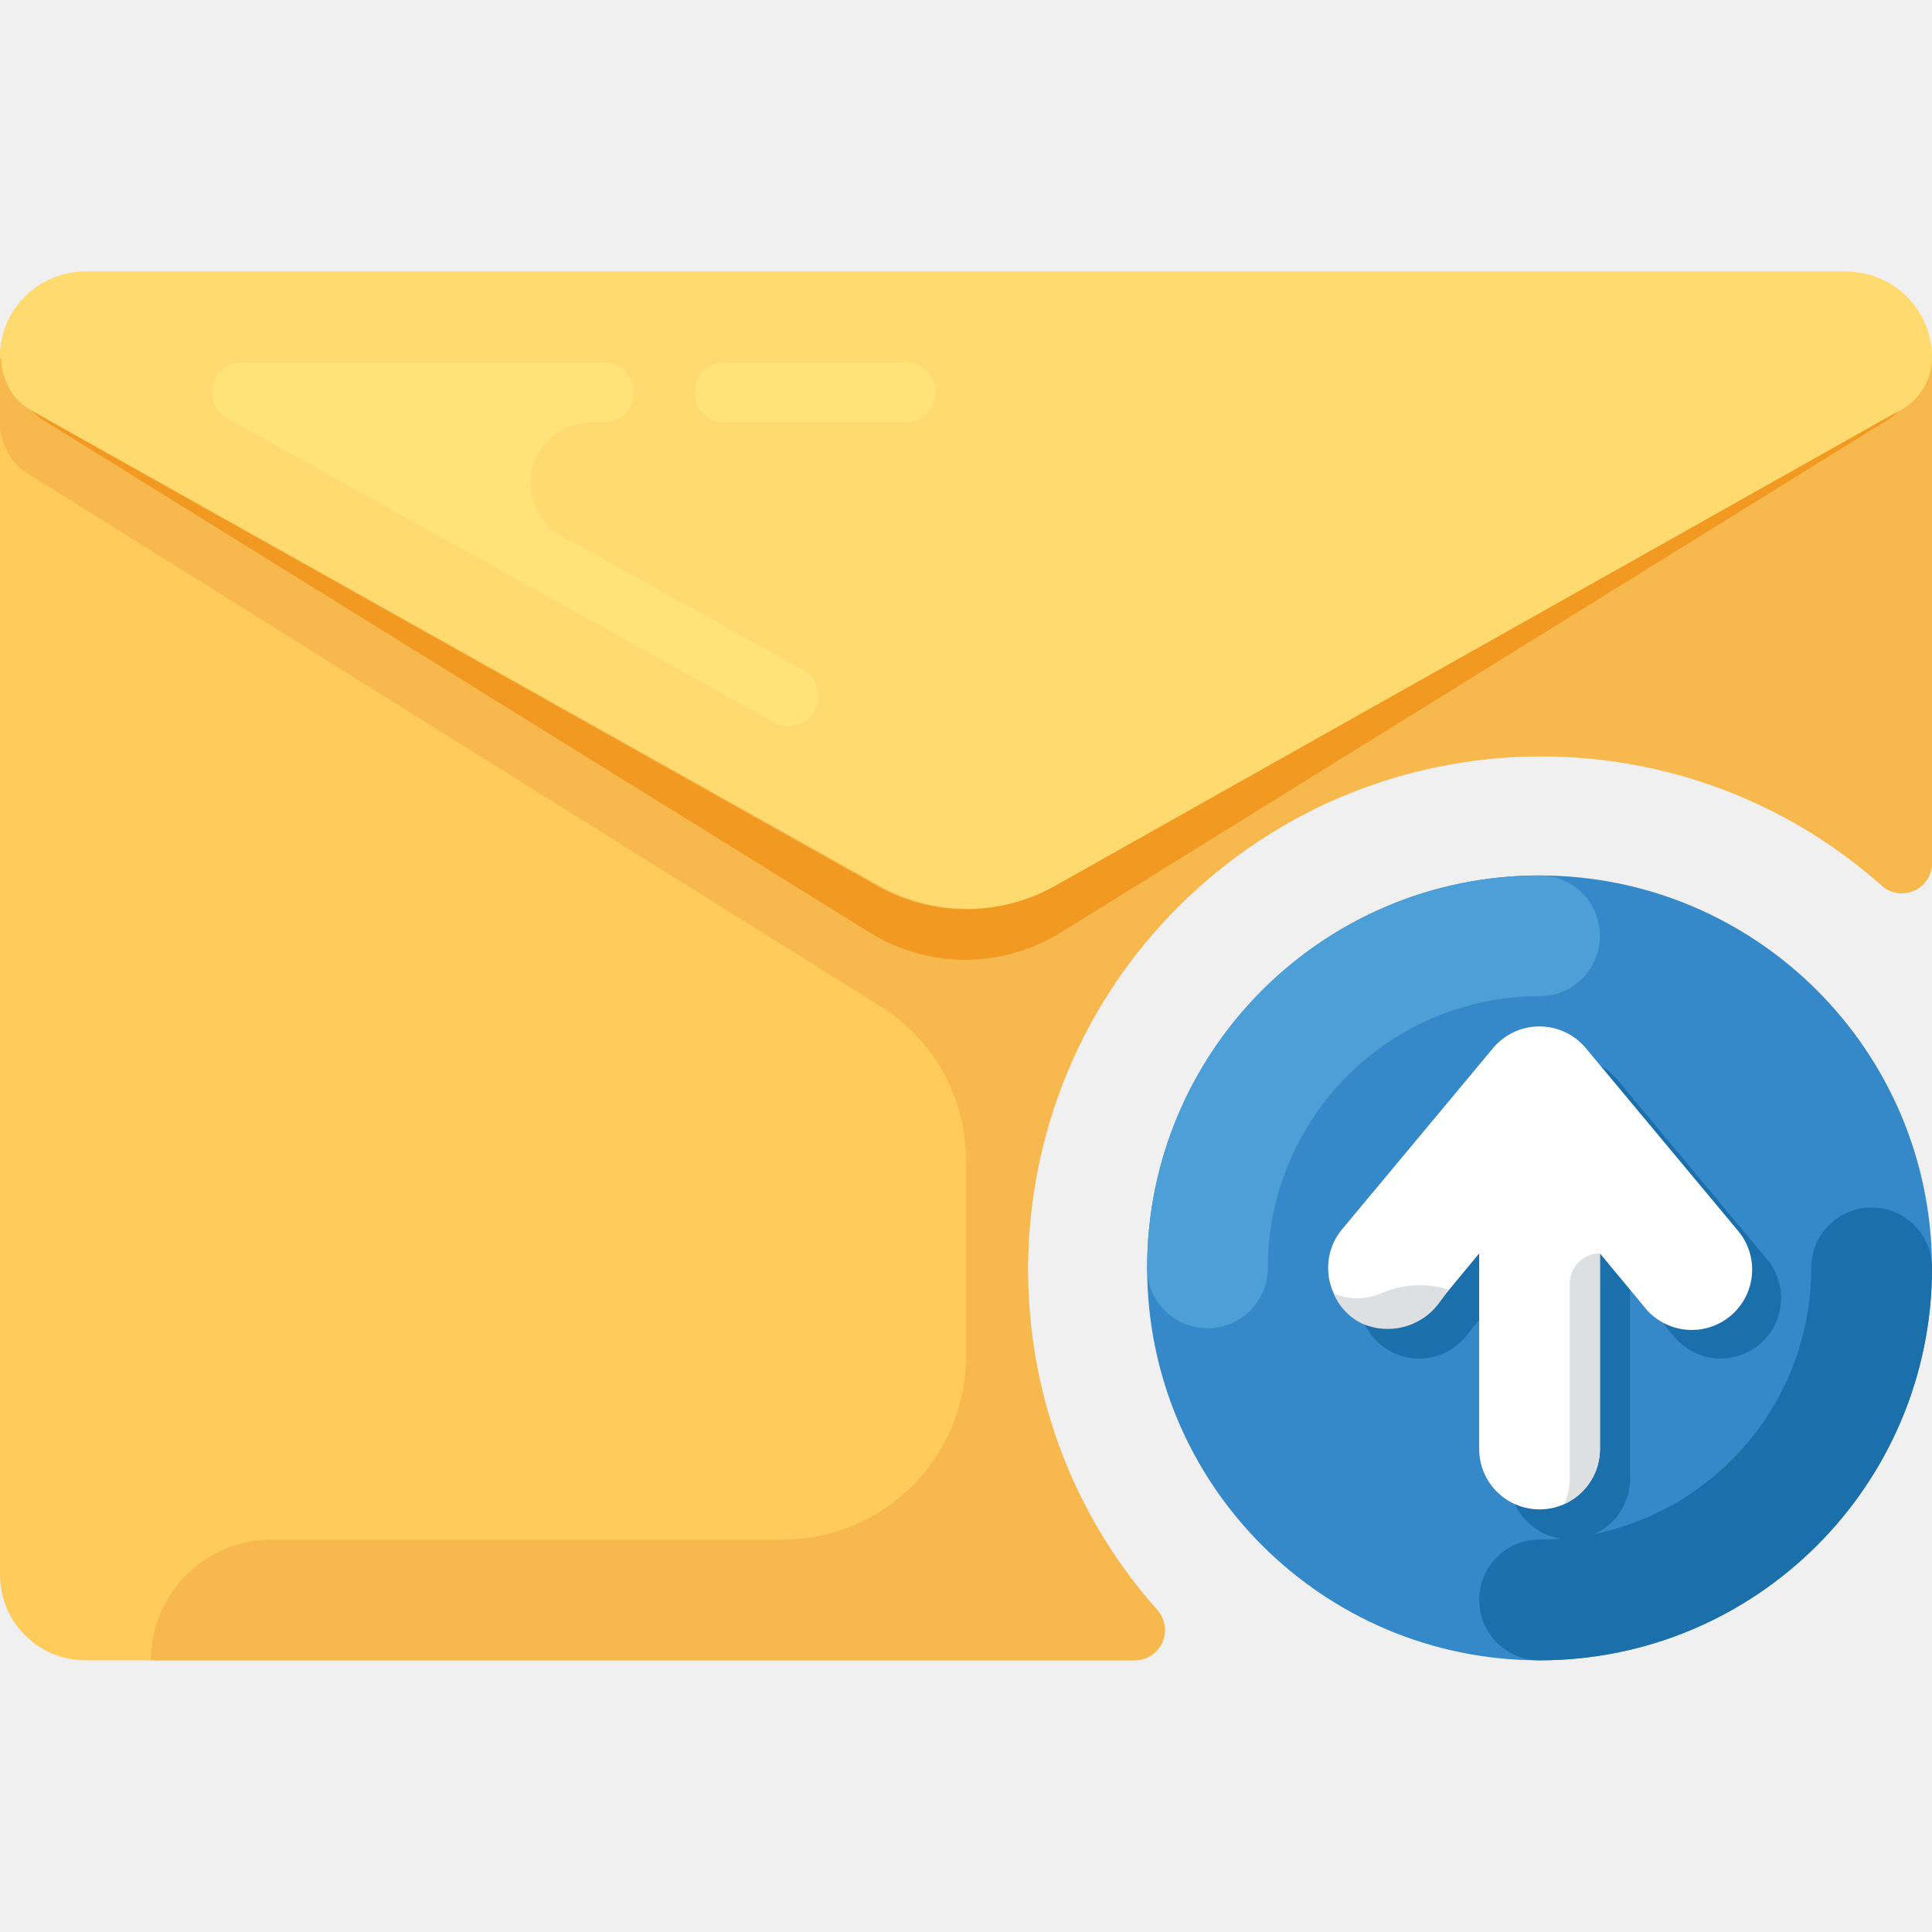
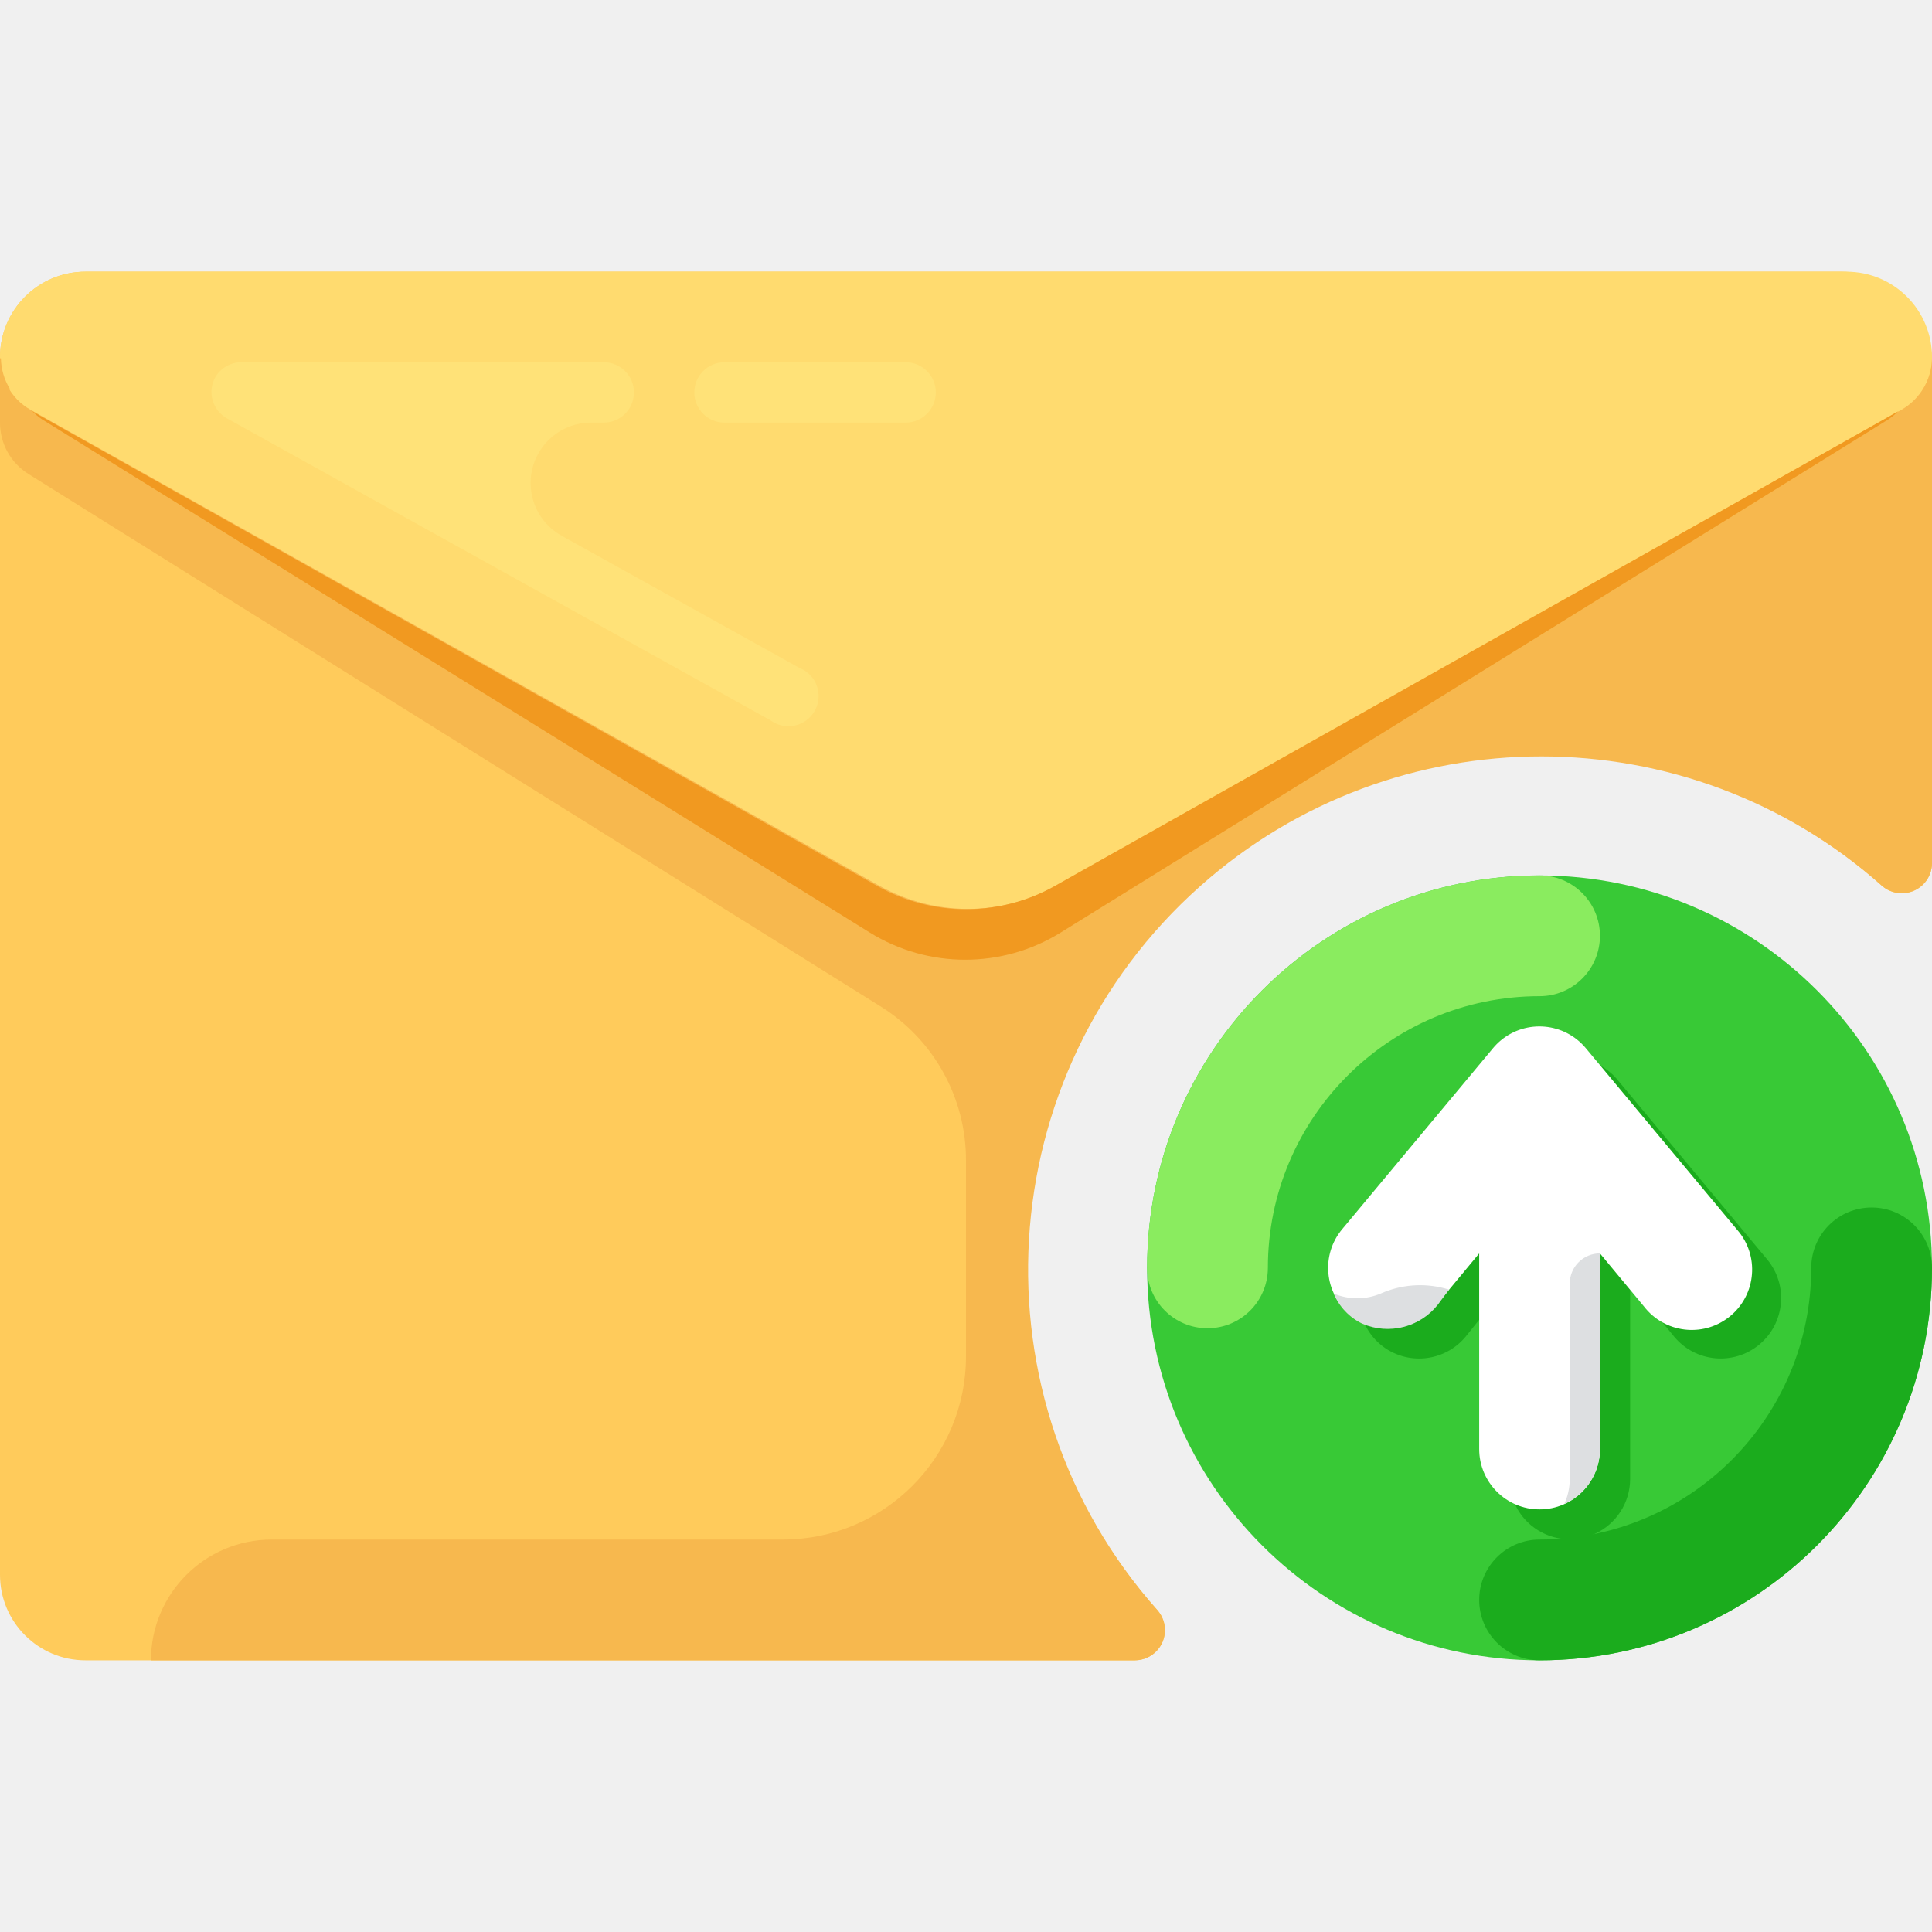
- <svg xmlns="http://www.w3.org/2000/svg" height="800px" width="800px" version="1.1" id="Layer_1" viewBox="0 0 512 512" xml:space="preserve">
-   <circle style="fill:#3689C9;" cx="408" cy="336.003" r="103.998" />
-   <g>
-     <path style="fill:#1B6FAB;" d="M392,332.159l-11.68,14.08c-4.596,5.48-12.272,7.245-18.8,4.32c0.984,2.224,2.461,4.194,4.32,5.76   c6.789,5.656,16.877,4.739,22.535-2.049c0.008-0.01,0.017-0.021,0.026-0.03l3.6-4.48V332.159z" />
-     <path style="fill:#1B6FAB;" d="M468.319,333.76l-40-48c-1.23-1.389-2.691-2.552-4.32-3.44l36.24,43.44   c5.525,6.896,4.414,16.966-2.482,22.491c-5.065,4.058-12.08,4.654-17.757,1.509l3.68,4.48c5.655,6.804,15.756,7.735,22.56,2.08   C473.044,350.664,473.975,340.563,468.319,333.76L468.319,333.76z" />
-     <path style="fill:#1B6FAB;" d="M424,332.159v51.839c-0.019,8.837-7.197,15.985-16.033,15.966c-2.251-0.005-4.474-0.484-6.527-1.407   c3.663,8.042,13.152,11.59,21.194,7.927c5.681-2.588,9.338-8.244,9.367-14.487v-50.24L424,332.159z" />
+ <svg xmlns="http://www.w3.org/2000/svg" height="800px" width="800px" version="1.1" id="Layer_1" viewBox="0 0 512 512" xml:space="preserve" fill="#000000">
+   <g id="SVGRepo_bgCarrier" stroke-width="0" />
+   <g id="SVGRepo_tracerCarrier" stroke-linecap="round" stroke-linejoin="round" />
+   <g id="SVGRepo_iconCarrier">
+     <circle style="fill:#38c936;" cx="408" cy="336.003" r="103.998" />
+     <g>
+       <path style="fill:#1bac1d;" d="M392,332.159l-11.68,14.08c-4.596,5.48-12.272,7.245-18.8,4.32c0.984,2.224,2.461,4.194,4.32,5.76 c6.789,5.656,16.877,4.739,22.535-2.049c0.008-0.01,0.017-0.021,0.026-0.03l3.6-4.48V332.159z" />
+       <path style="fill:#1bac1d;" d="M468.319,333.76l-40-48c-1.23-1.389-2.691-2.552-4.32-3.44l36.24,43.44 c5.525,6.896,4.414,16.966-2.482,22.491c-5.065,4.058-12.08,4.654-17.757,1.509l3.68,4.48c5.655,6.804,15.756,7.735,22.56,2.08 C473.044,350.664,473.975,340.563,468.319,333.76L468.319,333.76z" />
+       <path style="fill:#1bac1d;" d="M424,332.159v51.839c-0.019,8.837-7.197,15.985-16.033,15.966c-2.251-0.005-4.474-0.484-6.527-1.407 c3.663,8.042,13.152,11.59,21.194,7.927c5.681-2.588,9.338-8.244,9.367-14.487v-50.24L424,332.159z" />
+     </g>
+     <path style="fill:#FFFFFF;" d="M357.76,348.32c6.789,5.656,16.877,4.739,22.535-2.049c0.008-0.01,0.017-0.021,0.026-0.03 l11.68-14.08V384c0,8.837,7.163,16,16,16c8.837,0,16-7.163,16-16V332.16l11.68,14.08c5.407,6.99,15.455,8.272,22.445,2.866 c6.99-5.407,8.272-15.455,2.866-22.445c-0.239-0.309-0.489-0.609-0.751-0.9l-40.002-48.002c-5.665-6.782-15.755-7.688-22.537-2.023 c-0.734,0.612-1.411,1.29-2.023,2.023l-40,48c-5.656,6.789-4.739,16.877,2.049,22.535C357.739,348.302,357.75,348.31,357.76,348.32z " />
+     <path style="fill:#DDDFE1;" d="M382.879,341.439c-5.644-1.487-11.626-1.007-16.96,1.36c-3.989,1.689-8.491,1.689-12.48,0 c1.462,3.512,4.167,6.361,7.6,8c7.04,3.032,15.238,0.966,20-5.04l2.96-3.999L382.879,341.439z" />
+     <path style="fill:#1bac1d;" d="M495.999,319.999c-8.837,0-16,7.163-16,16c0,39.765-32.236,71.999-71.999,71.999 c-8.837,0-16,7.163-16,16c0,8.837,7.163,16,16,16c57.437,0,104-46.563,104-104C511.999,327.163,504.836,319.999,495.999,319.999z" />
+     <path style="fill:#8aec5f;" d="M320,351.999c8.837,0,16-7.163,16-16c0-39.765,32.236-71.999,71.999-71.999c8.837,0,16-7.163,16-16 s-7.163-16-16-16c-57.437,0-104,46.563-104,104C304,344.836,311.163,351.999,320,351.999z" />
+     <path style="fill:#DDDFE1;" d="M424,332.159c-4.418,0-8,3.582-8,8v51.839c-0.01,2.264-0.501,4.5-1.44,6.56 c5.734-2.577,9.427-8.273,9.44-14.56V332.159L424,332.159z" />
+     <path style="fill:#FFCB5B;" d="M273.04,319.199c9.302-74.533,77.263-127.413,151.795-118.11 c27.515,3.434,53.322,15.196,73.964,33.71c3.358,2.873,8.408,2.479,11.279-0.879c1.222-1.428,1.902-3.242,1.921-5.121V96 c0-13.255-10.745-24-24-24H22.64C10.137,72,0,82.136,0,94.639v322.72c0,12.503,10.136,22.64,22.64,22.64l0,0H300.8 c4.418-0.044,7.964-3.66,7.921-8.079c-0.019-1.879-0.698-3.693-1.921-5.121C280.506,397.508,268.191,358.261,273.04,319.199z" />
+     <path style="fill:#FFDB6F;" d="M503.999,108.56L280,234.719c-14.606,8.21-32.435,8.21-47.04,0L8,108.56 c-4.97-2.869-8.023-8.181-8-13.92l0,0c0-12.503,10.136-22.64,22.64-22.64h466.72c12.503,0,22.64,10.136,22.64,22.64l0,0l0,0 C512.022,100.378,508.97,105.69,503.999,108.56z" />
+     <path style="fill:#F7B84E;" d="M511.999,95.2c-0.173,5.538-3.2,10.592-8,13.36L280,234.719c-14.606,8.21-32.435,8.21-47.04,0 L8,108.56c-1.196-0.682-2.298-1.516-3.279-2.48c-0.817-0.825-1.541-1.737-2.16-2.72v-0.4c-1.466-2.416-2.266-5.175-2.32-8H0V96v16 c-0.011,5.528,2.832,10.67,7.52,13.6l223.039,139.36l2.56,1.6c14.283,8.772,22.956,24.359,22.88,41.12v51.76 c0,26.819-21.741,48.56-48.56,48.56H72.001c-17.674,0-32,14.327-32,32h260.8c4.418-0.044,7.964-3.66,7.921-8.079 c-0.019-1.879-0.698-3.693-1.921-5.121c-49.896-56.144-44.83-142.105,11.314-191.999c51.525-45.791,129.161-45.791,180.686,0 c3.358,2.873,8.408,2.479,11.279-0.879c1.222-1.428,1.902-3.242,1.921-5.121V96C511.999,96,511.999,95.52,511.999,95.2L511.999,95.2 z" />
+     <g>
+       <path style="fill:#FFE278;" d="M211.92,177.039l-63.04-35.04c-7.733-4.276-10.535-14.011-6.259-21.744 c2.862-5.176,8.346-8.351,14.259-8.256H160c4.418,0,8-3.582,8-8c0-4.418-3.582-8-8-8H64.001c-2.869-0.011-5.525,1.515-6.96,4 c-2.143,3.864-0.749,8.733,3.114,10.877c0.002,0.001,0.004,0.002,0.006,0.003l144,80c3.543,2.639,8.556,1.905,11.194-1.639 c2.639-3.543,1.905-8.556-1.639-11.194C213.162,177.634,212.559,177.296,211.92,177.039z" />
+       <path style="fill:#FFE278;" d="M192,96h48c4.418,0,8,3.582,8,8l0,0c0,4.418-3.582,8-8,8h-48c-4.418,0-8-3.582-8-8l0,0 C184,99.581,187.582,96,192,96z" />
+     </g>
+     <path style="fill:#F19920;" d="M279.52,234.799c-14.606,8.21-32.435,8.21-47.04,0l-224-125.84c0.827,0.782,1.71,1.504,2.64,2.16 l219.36,136c15.507,9.629,35.133,9.629,50.639,0l219.36-136c0.93-0.656,1.812-1.378,2.64-2.16L279.52,234.799z" />
  </g>
-   <path style="fill:#FFFFFF;" d="M357.76,348.32c6.789,5.656,16.877,4.739,22.535-2.049c0.008-0.01,0.017-0.021,0.026-0.03  l11.68-14.08V384c0,8.837,7.163,16,16,16c8.837,0,16-7.163,16-16V332.16l11.68,14.08c5.407,6.99,15.455,8.272,22.445,2.866  c6.99-5.407,8.272-15.455,2.866-22.445c-0.239-0.309-0.489-0.609-0.751-0.9l-40.002-48.002c-5.665-6.782-15.755-7.688-22.537-2.023  c-0.734,0.612-1.411,1.29-2.023,2.023l-40,48c-5.656,6.789-4.739,16.877,2.049,22.535C357.739,348.302,357.75,348.31,357.76,348.32z  " />
-   <path style="fill:#DDDFE1;" d="M382.879,341.439c-5.644-1.487-11.626-1.007-16.96,1.36c-3.989,1.689-8.491,1.689-12.48,0  c1.462,3.512,4.167,6.361,7.6,8c7.04,3.032,15.238,0.966,20-5.04l2.96-3.999L382.879,341.439z" />
-   <path style="fill:#1B6FAB;" d="M495.999,319.999c-8.837,0-16,7.163-16,16c0,39.765-32.236,71.999-71.999,71.999  c-8.837,0-16,7.163-16,16c0,8.837,7.163,16,16,16c57.437,0,104-46.563,104-104C511.999,327.163,504.836,319.999,495.999,319.999z" />
-   <path style="fill:#4C9FD7;" d="M320,351.999c8.837,0,16-7.163,16-16c0-39.765,32.236-71.999,71.999-71.999c8.837,0,16-7.163,16-16  s-7.163-16-16-16c-57.437,0-104,46.563-104,104C304,344.836,311.163,351.999,320,351.999z" />
-   <path style="fill:#DDDFE1;" d="M424,332.159c-4.418,0-8,3.582-8,8v51.839c-0.01,2.264-0.501,4.5-1.44,6.56  c5.734-2.577,9.427-8.273,9.44-14.56V332.159L424,332.159z" />
-   <path style="fill:#FFCB5B;" d="M273.04,319.199c9.302-74.533,77.263-127.413,151.795-118.11  c27.515,3.434,53.322,15.196,73.964,33.71c3.358,2.873,8.408,2.479,11.279-0.879c1.222-1.428,1.902-3.242,1.921-5.121V96  c0-13.255-10.745-24-24-24H22.64C10.137,72,0,82.136,0,94.639v322.72c0,12.503,10.136,22.64,22.64,22.64l0,0H300.8  c4.418-0.044,7.964-3.66,7.921-8.079c-0.019-1.879-0.698-3.693-1.921-5.121C280.506,397.508,268.191,358.261,273.04,319.199z" />
-   <path style="fill:#FFDB6F;" d="M503.999,108.56L280,234.719c-14.606,8.21-32.435,8.21-47.04,0L8,108.56  c-4.97-2.869-8.023-8.181-8-13.92l0,0c0-12.503,10.136-22.64,22.64-22.64h466.72c12.503,0,22.64,10.136,22.64,22.64l0,0l0,0  C512.022,100.378,508.97,105.69,503.999,108.56z" />
-   <path style="fill:#F7B84E;" d="M511.999,95.2c-0.173,5.538-3.2,10.592-8,13.36L280,234.719c-14.606,8.21-32.435,8.21-47.04,0  L8,108.56c-1.196-0.682-2.298-1.516-3.279-2.48c-0.817-0.825-1.541-1.737-2.16-2.72v-0.4c-1.466-2.416-2.266-5.175-2.32-8H0V96v16  c-0.011,5.528,2.832,10.67,7.52,13.6l223.039,139.36l2.56,1.6c14.283,8.772,22.956,24.359,22.88,41.12v51.76  c0,26.819-21.741,48.56-48.56,48.56H72.001c-17.674,0-32,14.327-32,32h260.8c4.418-0.044,7.964-3.66,7.921-8.079  c-0.019-1.879-0.698-3.693-1.921-5.121c-49.896-56.144-44.83-142.105,11.314-191.999c51.525-45.791,129.161-45.791,180.686,0  c3.358,2.873,8.408,2.479,11.279-0.879c1.222-1.428,1.902-3.242,1.921-5.121V96C511.999,96,511.999,95.52,511.999,95.2L511.999,95.2  z" />
-   <g>
-     <path style="fill:#FFE278;" d="M211.92,177.039l-63.04-35.04c-7.733-4.276-10.535-14.011-6.259-21.744   c2.862-5.176,8.346-8.351,14.259-8.256H160c4.418,0,8-3.582,8-8c0-4.418-3.582-8-8-8H64.001c-2.869-0.011-5.525,1.515-6.96,4   c-2.143,3.864-0.749,8.733,3.114,10.877c0.002,0.001,0.004,0.002,0.006,0.003l144,80c3.543,2.639,8.556,1.905,11.194-1.639   c2.639-3.543,1.905-8.556-1.639-11.194C213.162,177.634,212.559,177.296,211.92,177.039z" />
-     <path style="fill:#FFE278;" d="M192,96h48c4.418,0,8,3.582,8,8l0,0c0,4.418-3.582,8-8,8h-48c-4.418,0-8-3.582-8-8l0,0   C184,99.581,187.582,96,192,96z" />
-   </g>
-   <path style="fill:#F19920;" d="M279.52,234.799c-14.606,8.21-32.435,8.21-47.04,0l-224-125.84c0.827,0.782,1.71,1.504,2.64,2.16  l219.36,136c15.507,9.629,35.133,9.629,50.639,0l219.36-136c0.93-0.656,1.812-1.378,2.64-2.16L279.52,234.799z" />
</svg>
